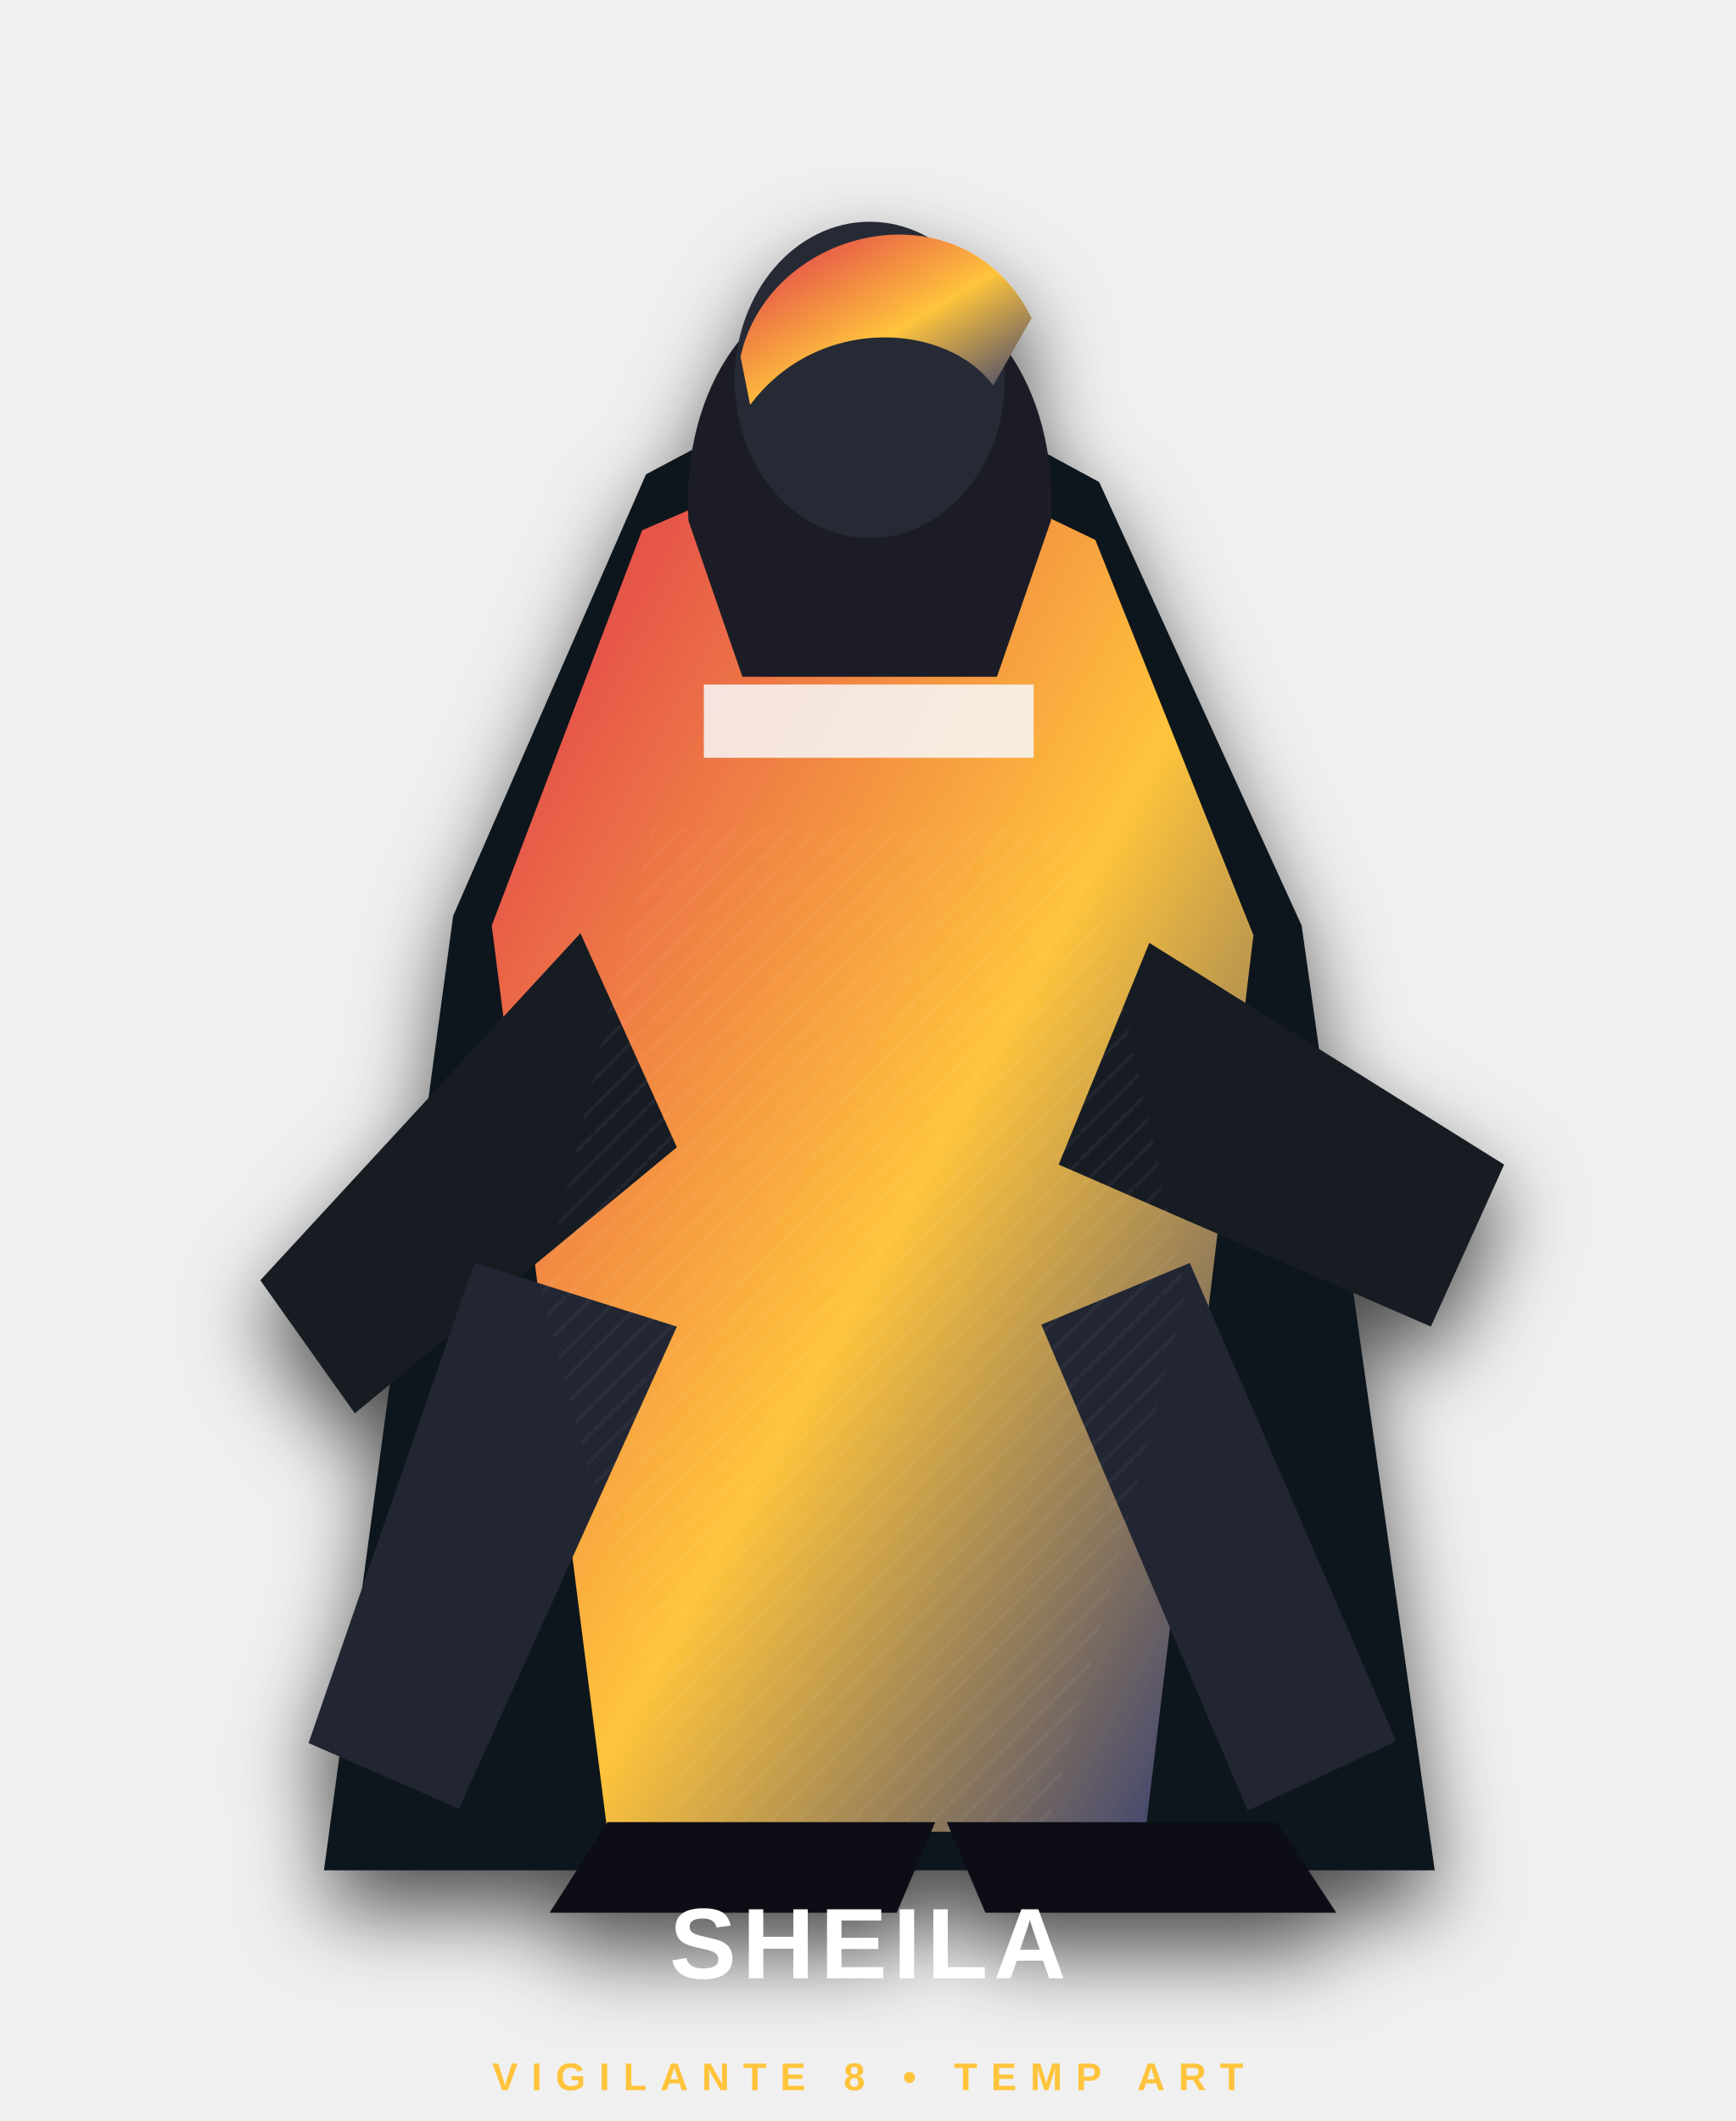
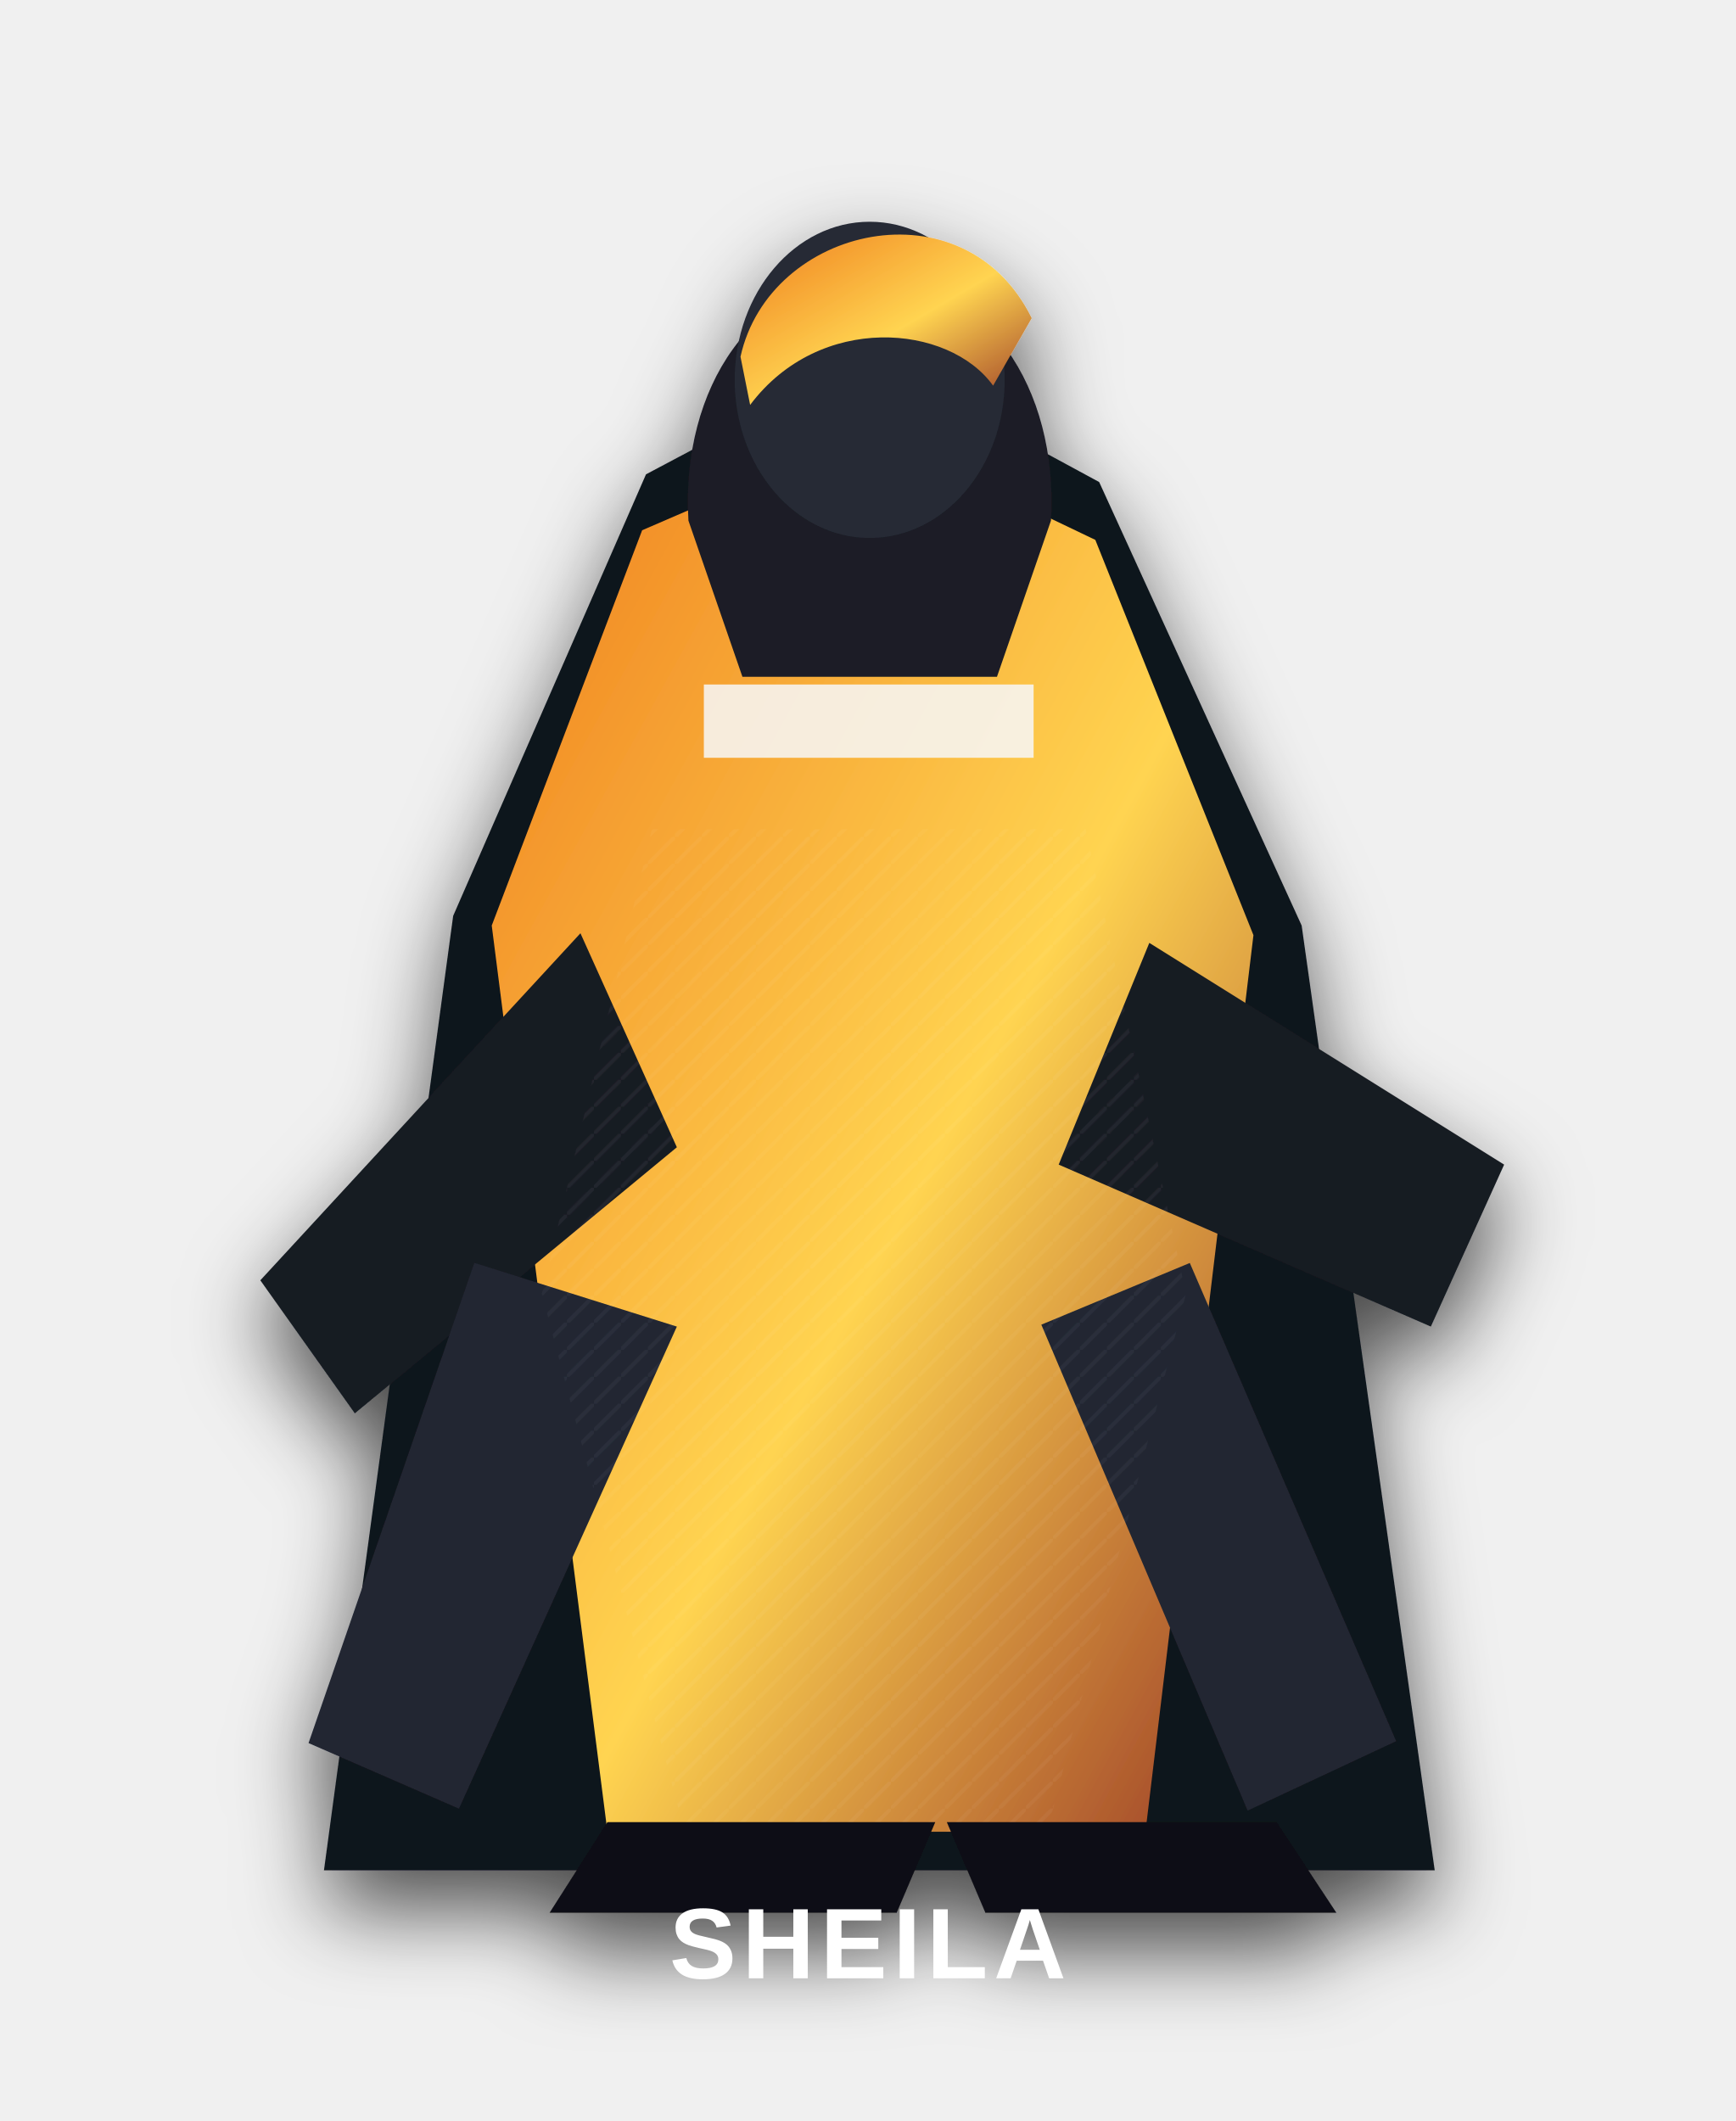
<svg xmlns="http://www.w3.org/2000/svg" viewBox="0 0 900 1100">
  <defs>
    <linearGradient id="g" x1="0" y1="0" x2="1" y2="1">
-       <stop stop-color="#dd2e4d" />
-       <stop offset=".55" stop-color="#ffc43c" />
-       <stop offset="1" stop-color="#263477" />
+       <stop stop-color="#ef7d1c" />
+       <stop offset=".55" stop-color="#ffd451" />
+       <stop offset="1" stop-color="#9b3c25" />
    </linearGradient>
    <filter id="shadow" x="-30%" y="-30%" width="160%" height="160%">
      <feDropShadow dx="0" dy="20" stdDeviation="22" flood-color="#000" flood-opacity=".68" />
    </filter>
    <pattern id="scan" width="14" height="14" patternUnits="userSpaceOnUse">
      <path d="M0 14L14 0" stroke="#fff" stroke-opacity=".09" stroke-width="2" />
    </pattern>
  </defs>
  <g filter="url(#shadow)">
    <path d="M168 970L235 475 335 246 450 185 570 250 675 480 744 970Z" fill="#11141b" />
    <path d="M255 480L333 275 451 224 568 280 650 485 594 950H315Z" fill="url(#g)" />
    <path d="M357 270c-4-69 34-126 94-126s98 57 94 126l-28 81H385Z" fill="#1b1e26" />
    <ellipse cx="451" cy="197" rx="70" ry="82" fill="#262a35" />
    <path d="M384 185c15-68 116-91 151-20l-20 35c-23-32-90-38-126 10Z" fill="url(#g)" />
    <path d="M301 484L135 664 184 733 351 595Z" fill="#191c24" />
    <path d="M596 489L780 604 742 688 549 604Z" fill="#191c24" />
    <path d="M246 655L160 904 238 938 351 688Z" fill="#222733" />
    <path d="M617 655L724 903 647 939 540 687Z" fill="#222733" />
    <path d="M365 355h171v38H365z" fill="#f7f7f7" opacity=".86" />
    <path d="M338 430h225l52 241-72 279H355l-74-279Z" fill="url(#scan)" opacity=".42" />
    <path d="M315 945h170l-20 47H285zM491 945h171l31 47H511z" fill="#0b0d12" />
  </g>
  <text x="450" y="1026" text-anchor="middle" fill="#fff" font-family="Arial Black,Arial" font-size="52" font-weight="900" letter-spacing="3">SHEILA</text>
-   <text x="450" y="1084" text-anchor="middle" fill="#ffc43c" font-family="Arial, sans-serif" font-size="20" font-weight="800" letter-spacing="7">VIGILANTE 8 • TEMP ART</text>
</svg>
